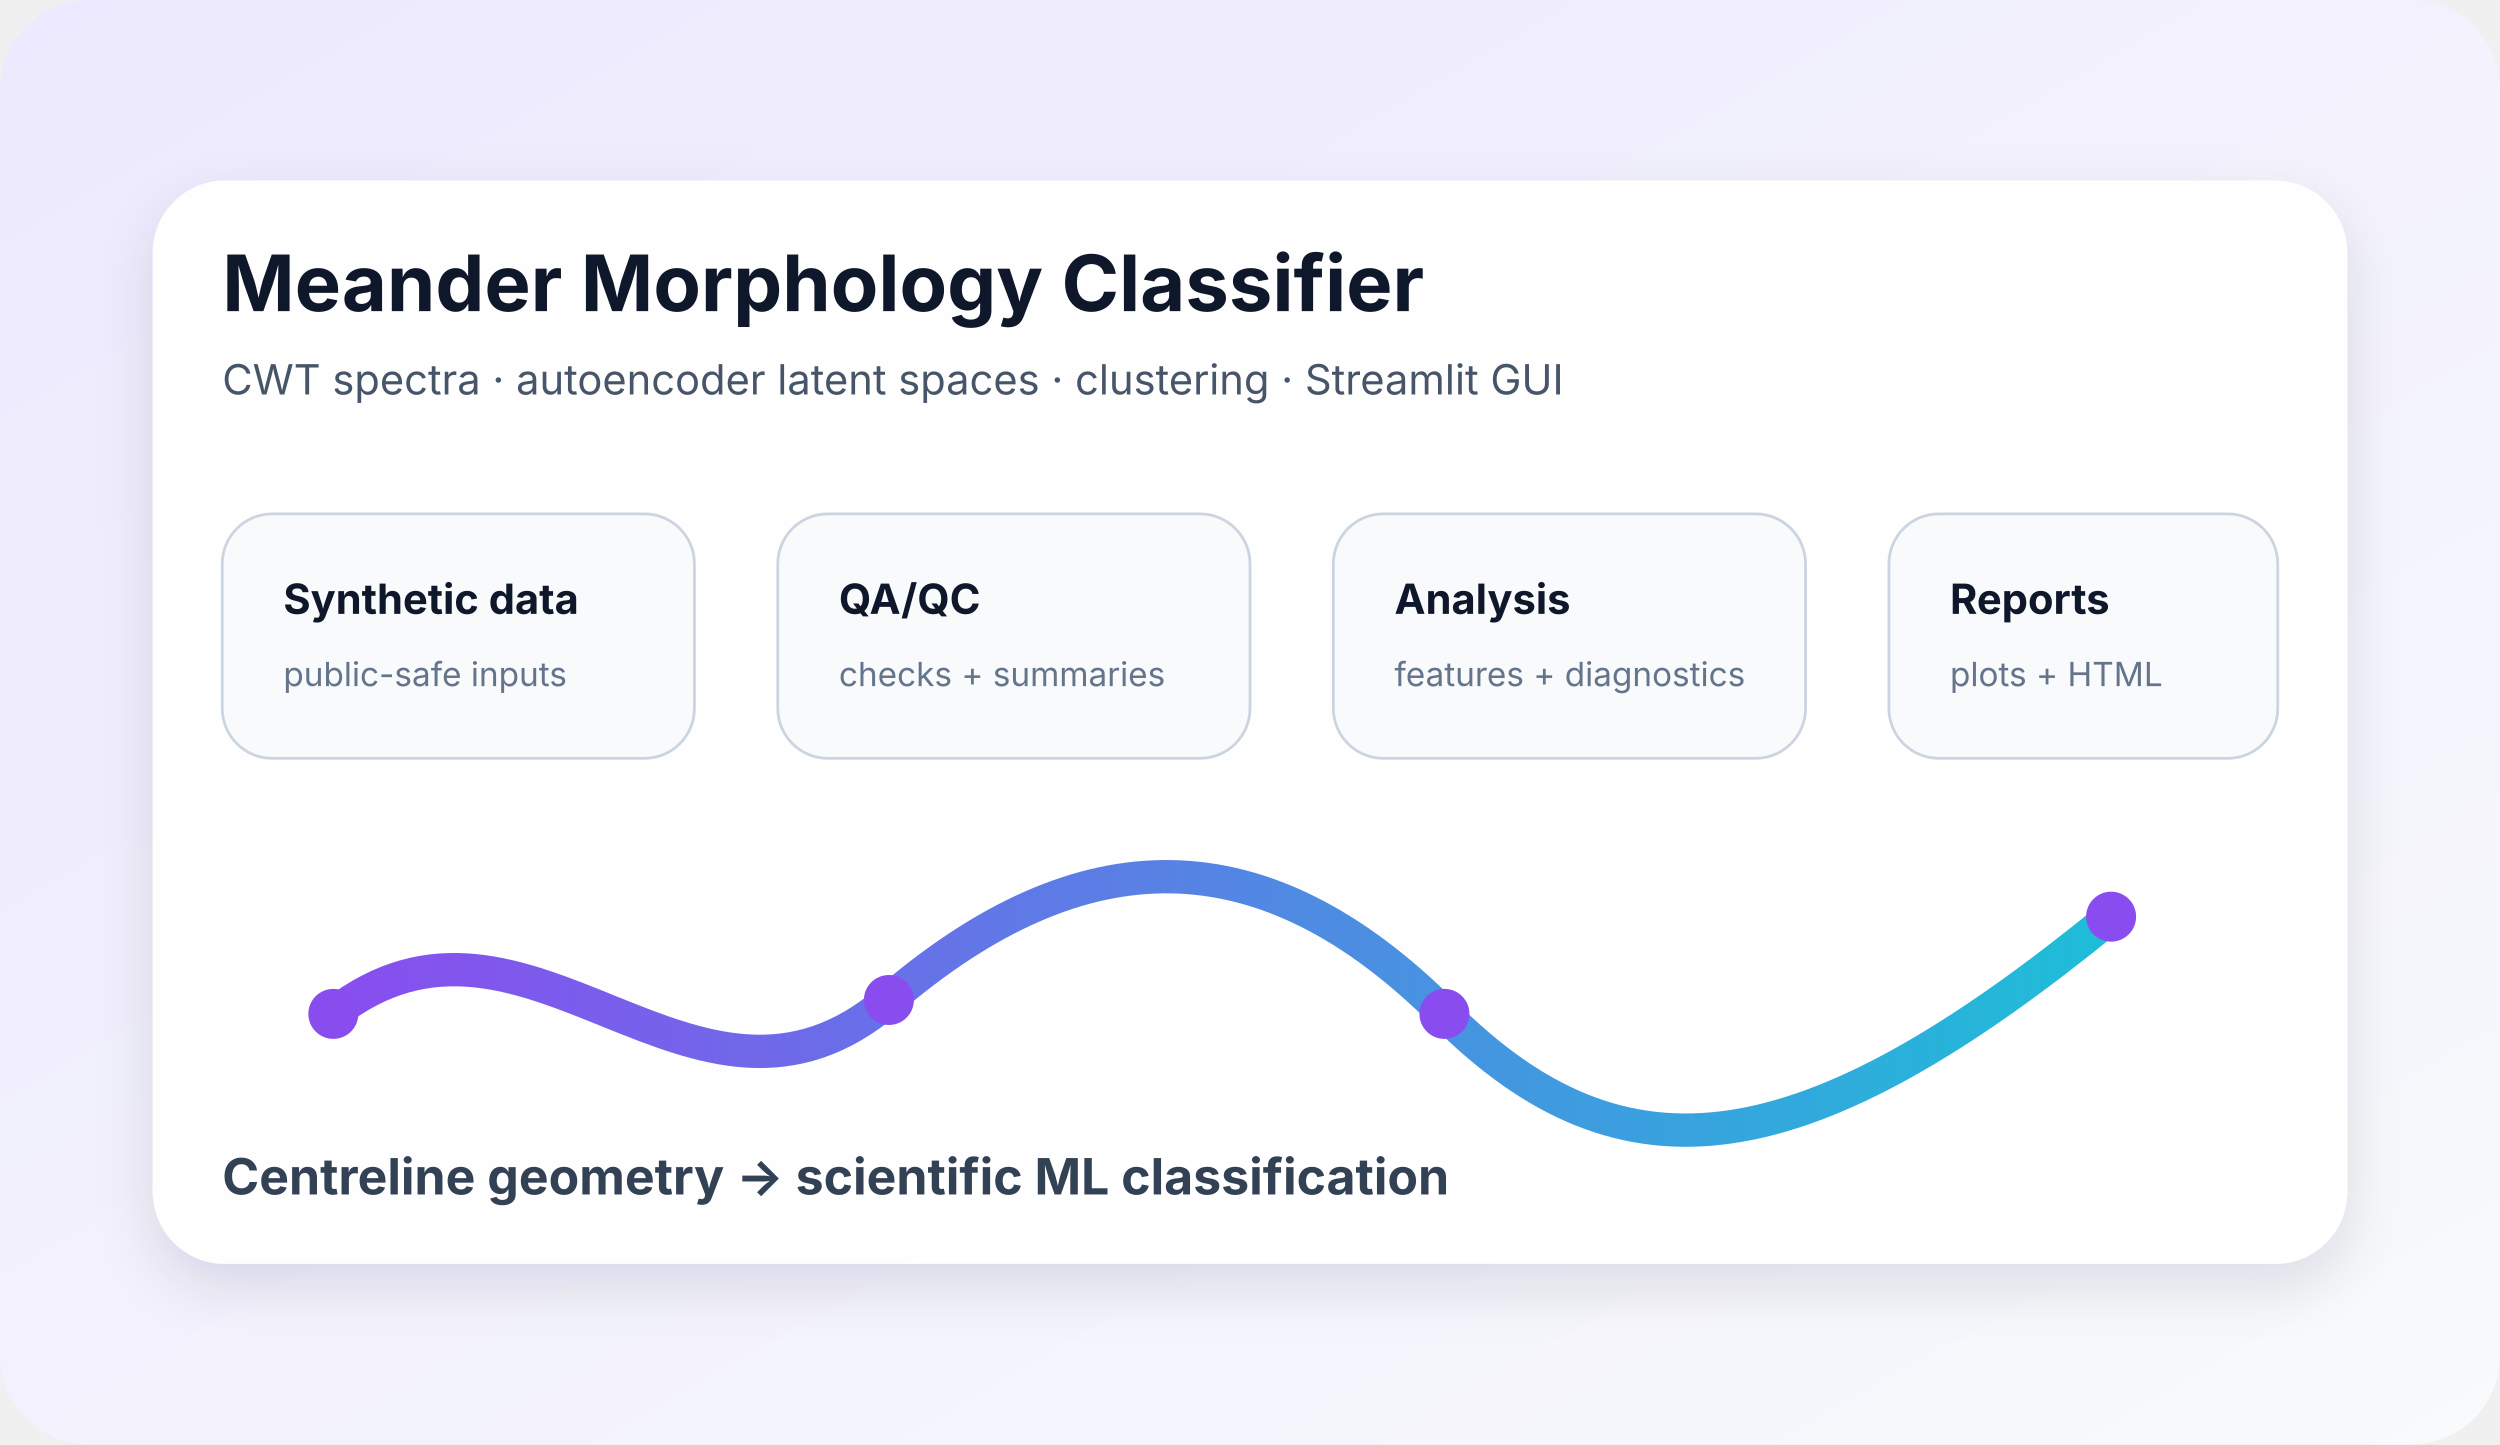
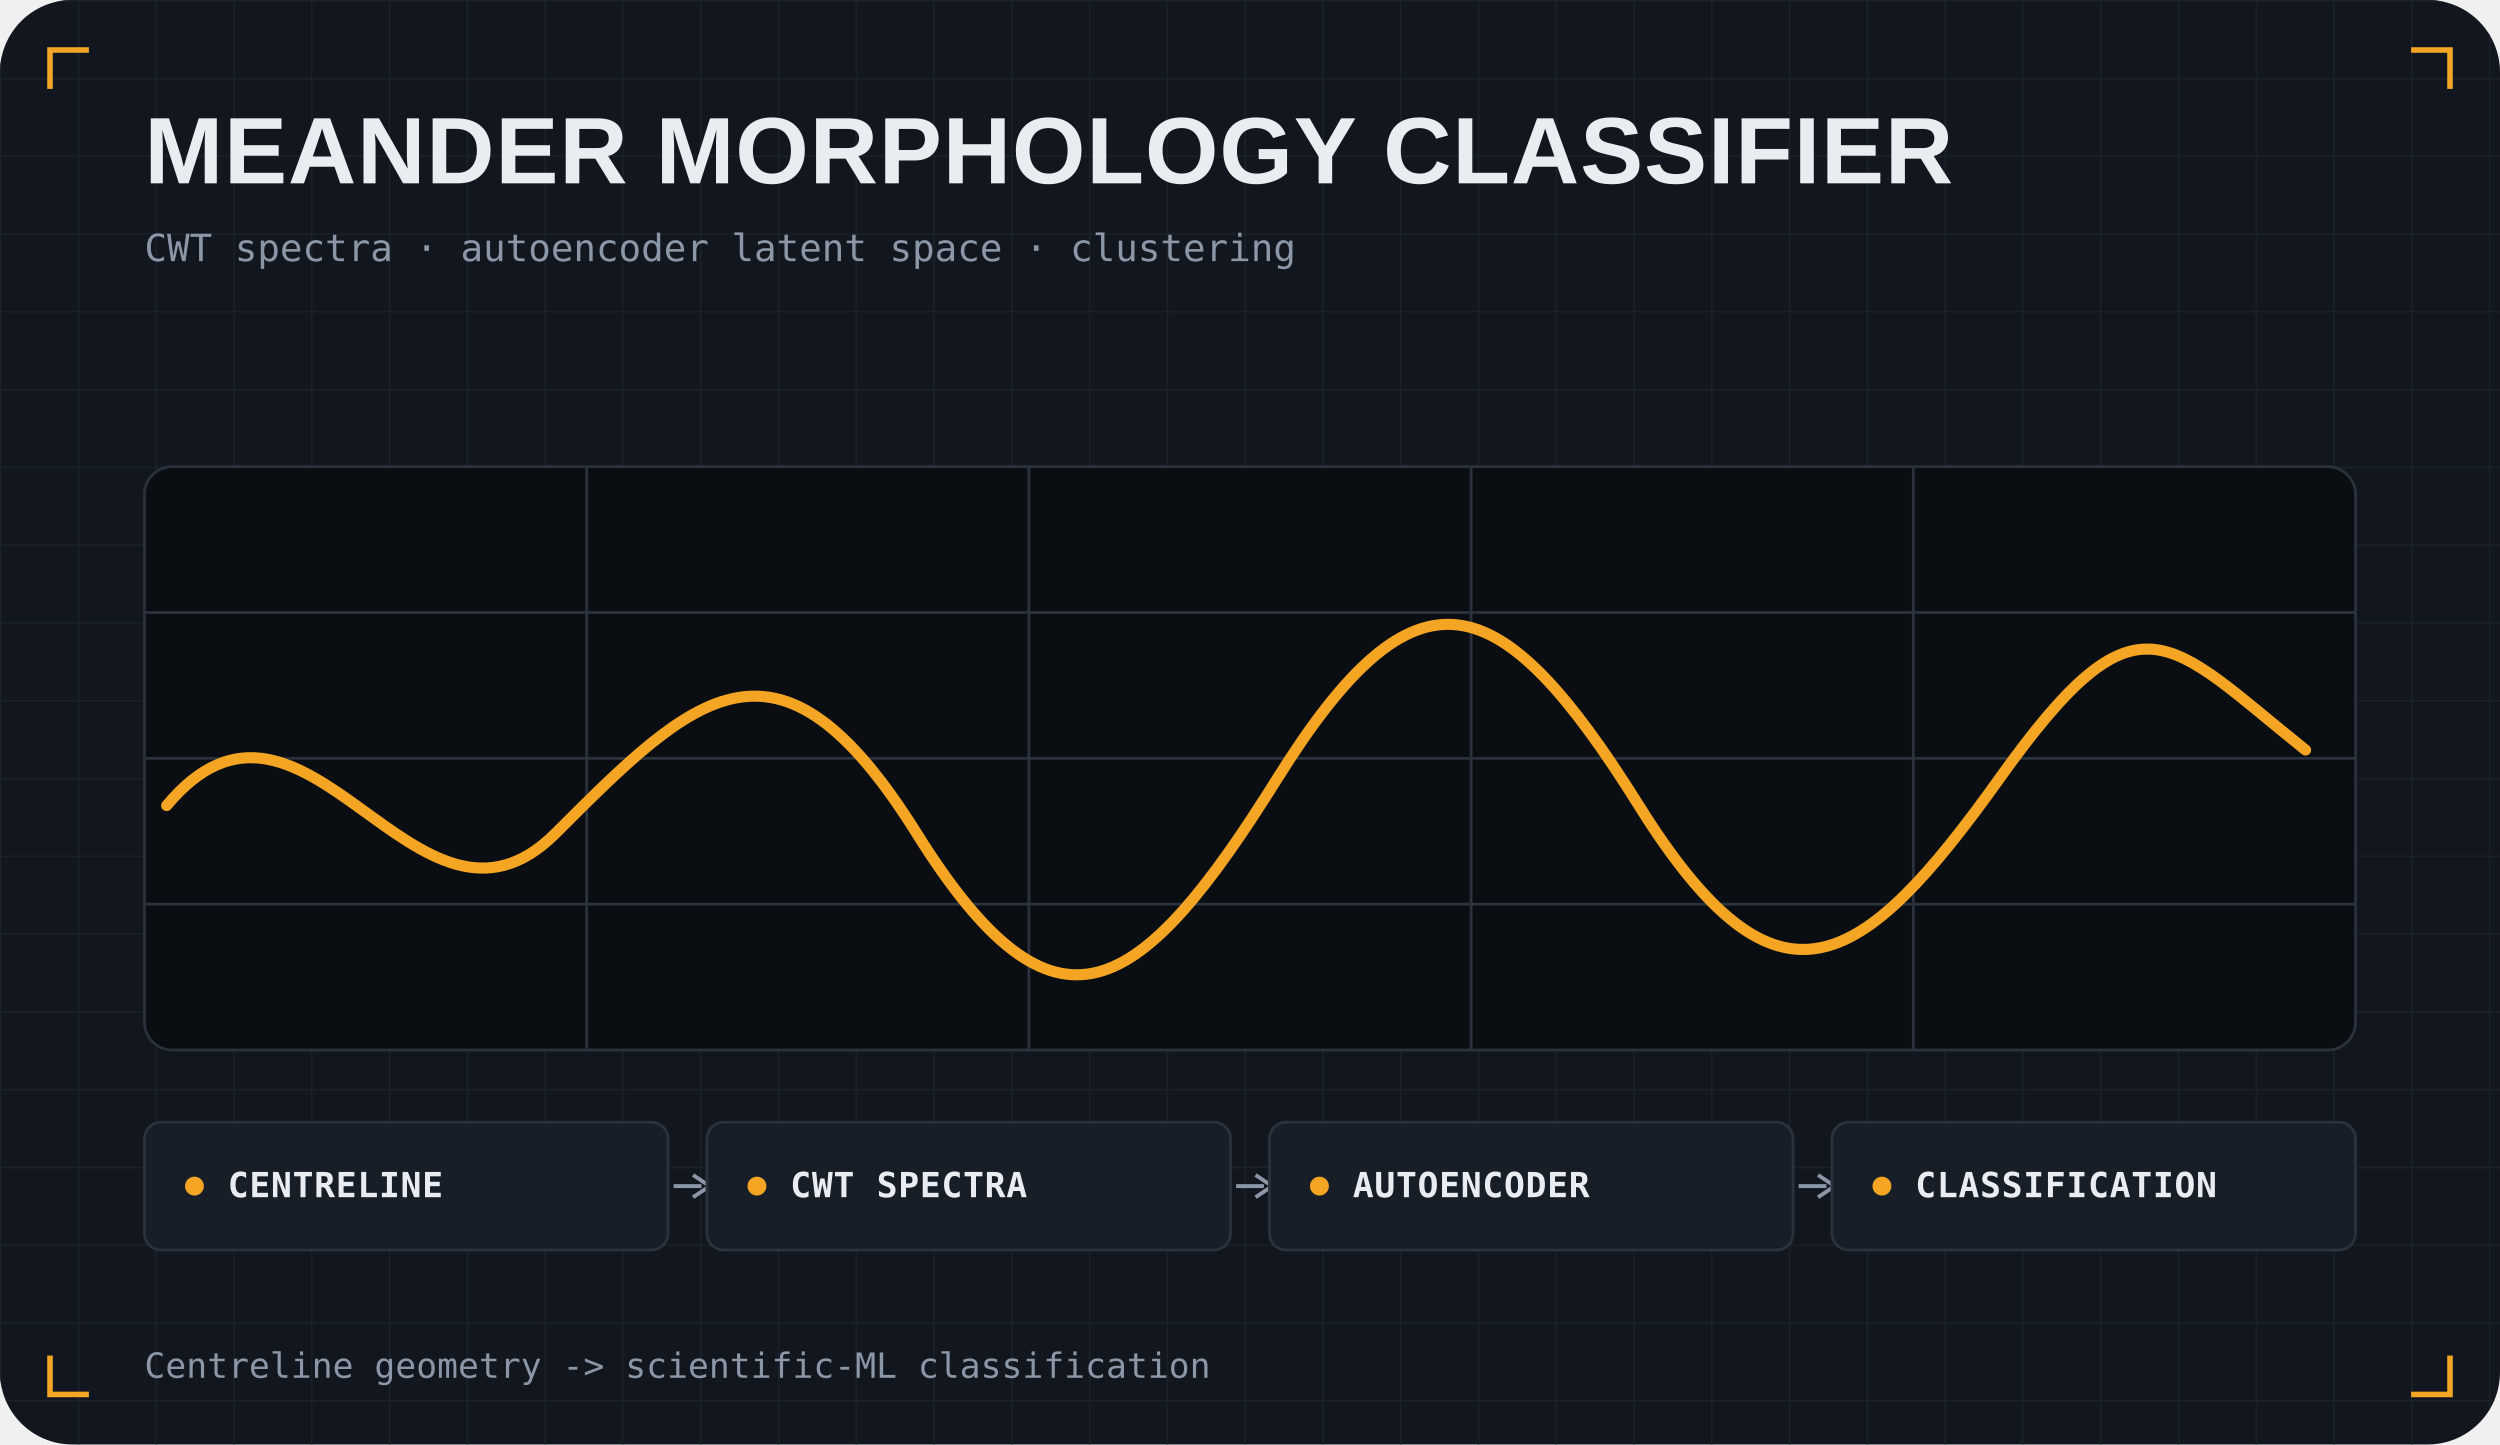
- <svg xmlns="http://www.w3.org/2000/svg" viewBox="0 0 900 520" role="img" aria-labelledby="title desc">
+ <svg xmlns="http://www.w3.org/2000/svg" viewBox="0 0 900 520" role="img" aria-labelledby="t d">
  <defs>
-     <linearGradient id="bg" x1="0" x2="1" y1="0" y2="1">
-       <stop offset="0" stop-color="#ede9fe" />
-       <stop offset="1" stop-color="#f8fafc" />
-     </linearGradient>
-     <linearGradient id="line" x1="0" x2="1">
-       <stop offset="0" stop-color="#7c3aed" />
-       <stop offset="1" stop-color="#06b6d4" />
-     </linearGradient>
-     <filter id="shadow" x="-20%" y="-20%" width="140%" height="140%">
-       <feDropShadow dx="0" dy="8" stdDeviation="10" flood-color="#0f172a" flood-opacity="0.12" />
-     </filter>
+     <pattern id="grid" width="28" height="28" patternUnits="userSpaceOnUse">
+       <path d="M28 0 H0 V28" fill="none" stroke="#1b222b" stroke-width="1" />
+     </pattern>
  </defs>
-   <rect width="900" height="520" rx="32" fill="url(#bg)" />
-   <g filter="url(#shadow)">
-     <rect x="55" y="65" width="790" height="390" rx="26" fill="#ffffff" opacity="0.95" />
+   <rect width="900" height="520" rx="26" fill="#12171f" />
+   <rect width="900" height="520" rx="26" fill="url(#grid)" />
+   <g stroke="#f5a524" stroke-width="2" fill="none">
+     <path d="M18 32 V18 H32" />
+     <path d="M868 18 H882 V32" />
+     <path d="M882 488 V502 H868" />
+     <path d="M32 502 H18 V488" />
  </g>
-   <text x="80" y="112" fill="#0f172a" font-family="Inter, Arial, sans-serif" font-size="28" font-weight="700">Meander Morphology Classifier</text>
-   <text x="80" y="142" fill="#475569" font-family="Inter, Arial, sans-serif" font-size="15">CWT spectra · autoencoder latent spaces · clustering · Streamlit GUI</text>
-   <g transform="translate(80 185)">
-     <rect width="170" height="88" rx="18" fill="#f8fafc" stroke="#cbd5e1" />
-     <text x="22" y="36" fill="#0f172a" font-family="Inter, Arial, sans-serif" font-size="15" font-weight="700">Synthetic data</text>
-     <text x="22" y="62" fill="#64748b" font-family="Inter, Arial, sans-serif" font-size="12">public-safe inputs</text>
-   </g>
-   <g transform="translate(280 185)">
-     <rect width="170" height="88" rx="18" fill="#f8fafc" stroke="#cbd5e1" />
-     <text x="22" y="36" fill="#0f172a" font-family="Inter, Arial, sans-serif" font-size="15" font-weight="700">QA/QC</text>
-     <text x="22" y="62" fill="#64748b" font-family="Inter, Arial, sans-serif" font-size="12">checks + summaries</text>
-   </g>
-   <g transform="translate(480 185)">
-     <rect width="170" height="88" rx="18" fill="#f8fafc" stroke="#cbd5e1" />
-     <text x="22" y="36" fill="#0f172a" font-family="Inter, Arial, sans-serif" font-size="15" font-weight="700">Analysis</text>
-     <text x="22" y="62" fill="#64748b" font-family="Inter, Arial, sans-serif" font-size="12">features + diagnostics</text>
-   </g>
-   <g transform="translate(680 185)">
-     <rect width="140" height="88" rx="18" fill="#f8fafc" stroke="#cbd5e1" />
-     <text x="22" y="36" fill="#0f172a" font-family="Inter, Arial, sans-serif" font-size="15" font-weight="700">Reports</text>
-     <text x="22" y="62" fill="#64748b" font-family="Inter, Arial, sans-serif" font-size="12">plots + HTML</text>
-   </g>
-   <path d="M250 229 H280 M450 229 H480 M650 229 H680" stroke="url(#line)" stroke-width="6" stroke-linecap="round" />
-   <g opacity="0.9">
-     <path d="M120 365 C190 310, 250 420, 320 360 S455 300, 520 365 S650 420, 760 330" fill="none" stroke="url(#line)" stroke-width="12" stroke-linecap="round" />
-     <circle cx="120" cy="365" r="9" fill="#7c3aed" />
-     <circle cx="320" cy="360" r="9" fill="#7c3aed" />
-     <circle cx="520" cy="365" r="9" fill="#7c3aed" />
-     <circle cx="760" cy="330" r="9" fill="#7c3aed" />
-   </g>
-   <text x="80" y="430" fill="#334155" font-family="Inter, Arial, sans-serif" font-size="18" font-weight="700">Centreline geometry → scientific ML classification</text>
+   <text x="52" y="66" fill="#e9edf2" font-family="Arial Narrow,Arial,sans-serif" font-size="34" font-weight="700" letter-spacing="0.01em">MEANDER MORPHOLOGY CLASSIFIER</text>
+   <text x="52" y="94" fill="#8b97a6" font-family="Consolas,SFMono-Regular,monospace" font-size="13.5">CWT spectra · autoencoder latent space · clustering</text>
+   <rect x="52" y="168" width="796" height="210" rx="10" fill="#0a0e13" stroke="#2a323d" />
+   <line x1="52" y1="220.5" x2="848" y2="220.5" stroke="#2a323d" stroke-width="1" />
+   <line x1="52" y1="273.0" x2="848" y2="273.0" stroke="#2a323d" stroke-width="1" />
+   <line x1="52" y1="325.5" x2="848" y2="325.5" stroke="#2a323d" stroke-width="1" />
+   <line x1="211.2" y1="168" x2="211.2" y2="378" stroke="#2a323d" stroke-width="1" />
+   <line x1="370.4" y1="168" x2="370.4" y2="378" stroke="#2a323d" stroke-width="1" />
+   <line x1="529.6" y1="168" x2="529.6" y2="378" stroke="#2a323d" stroke-width="1" />
+   <line x1="688.8" y1="168" x2="688.8" y2="378" stroke="#2a323d" stroke-width="1" />
+   <path d="M60 290 C110 230,150 350,200 300 S280 220,330 300 S410 360,460 280 S540 210,590 290 S670 350,720 280 S780 230,830 270" fill="none" stroke="#f5a524" stroke-width="4" stroke-linecap="round" stroke-linejoin="round" />
+   <rect x="52.0" y="404" width="188.5" height="46" rx="6" fill="#171e27" stroke="#2a323d" />
+   <circle cx="70.0" cy="427" r="3.4" fill="#f5a524" />
+   <text x="82.0" y="431" fill="#e9edf2" font-family="Consolas,SFMono-Regular,monospace" font-size="12.5" font-weight="700" letter-spacing="0.02em">CENTRELINE</text>
+   <path d="M242.5 427 h10 M249.5 423 l6 4 l-6 4" stroke="#8b97a6" stroke-width="1.4" fill="none" />
+   <rect x="254.5" y="404" width="188.5" height="46" rx="6" fill="#171e27" stroke="#2a323d" />
+   <circle cx="272.5" cy="427" r="3.4" fill="#f5a524" />
+   <text x="284.5" y="431" fill="#e9edf2" font-family="Consolas,SFMono-Regular,monospace" font-size="12.5" font-weight="700" letter-spacing="0.02em">CWT SPECTRA</text>
+   <path d="M445.0 427 h10 M452.0 423 l6 4 l-6 4" stroke="#8b97a6" stroke-width="1.4" fill="none" />
+   <rect x="457.0" y="404" width="188.5" height="46" rx="6" fill="#171e27" stroke="#2a323d" />
+   <circle cx="475.0" cy="427" r="3.4" fill="#f5a524" />
+   <text x="487.0" y="431" fill="#e9edf2" font-family="Consolas,SFMono-Regular,monospace" font-size="12.5" font-weight="700" letter-spacing="0.02em">AUTOENCODER</text>
+   <path d="M647.5 427 h10 M654.5 423 l6 4 l-6 4" stroke="#8b97a6" stroke-width="1.4" fill="none" />
+   <rect x="659.5" y="404" width="188.5" height="46" rx="6" fill="#171e27" stroke="#2a323d" />
+   <circle cx="677.5" cy="427" r="3.4" fill="#f5a524" />
+   <text x="689.5" y="431" fill="#e9edf2" font-family="Consolas,SFMono-Regular,monospace" font-size="12.5" font-weight="700" letter-spacing="0.02em">CLASSIFICATION</text>
+   <text x="52" y="496" fill="#8b97a6" font-family="Consolas,SFMono-Regular,monospace" font-size="12.5">Centreline geometry -&gt; scientific-ML classification</text>
</svg>
